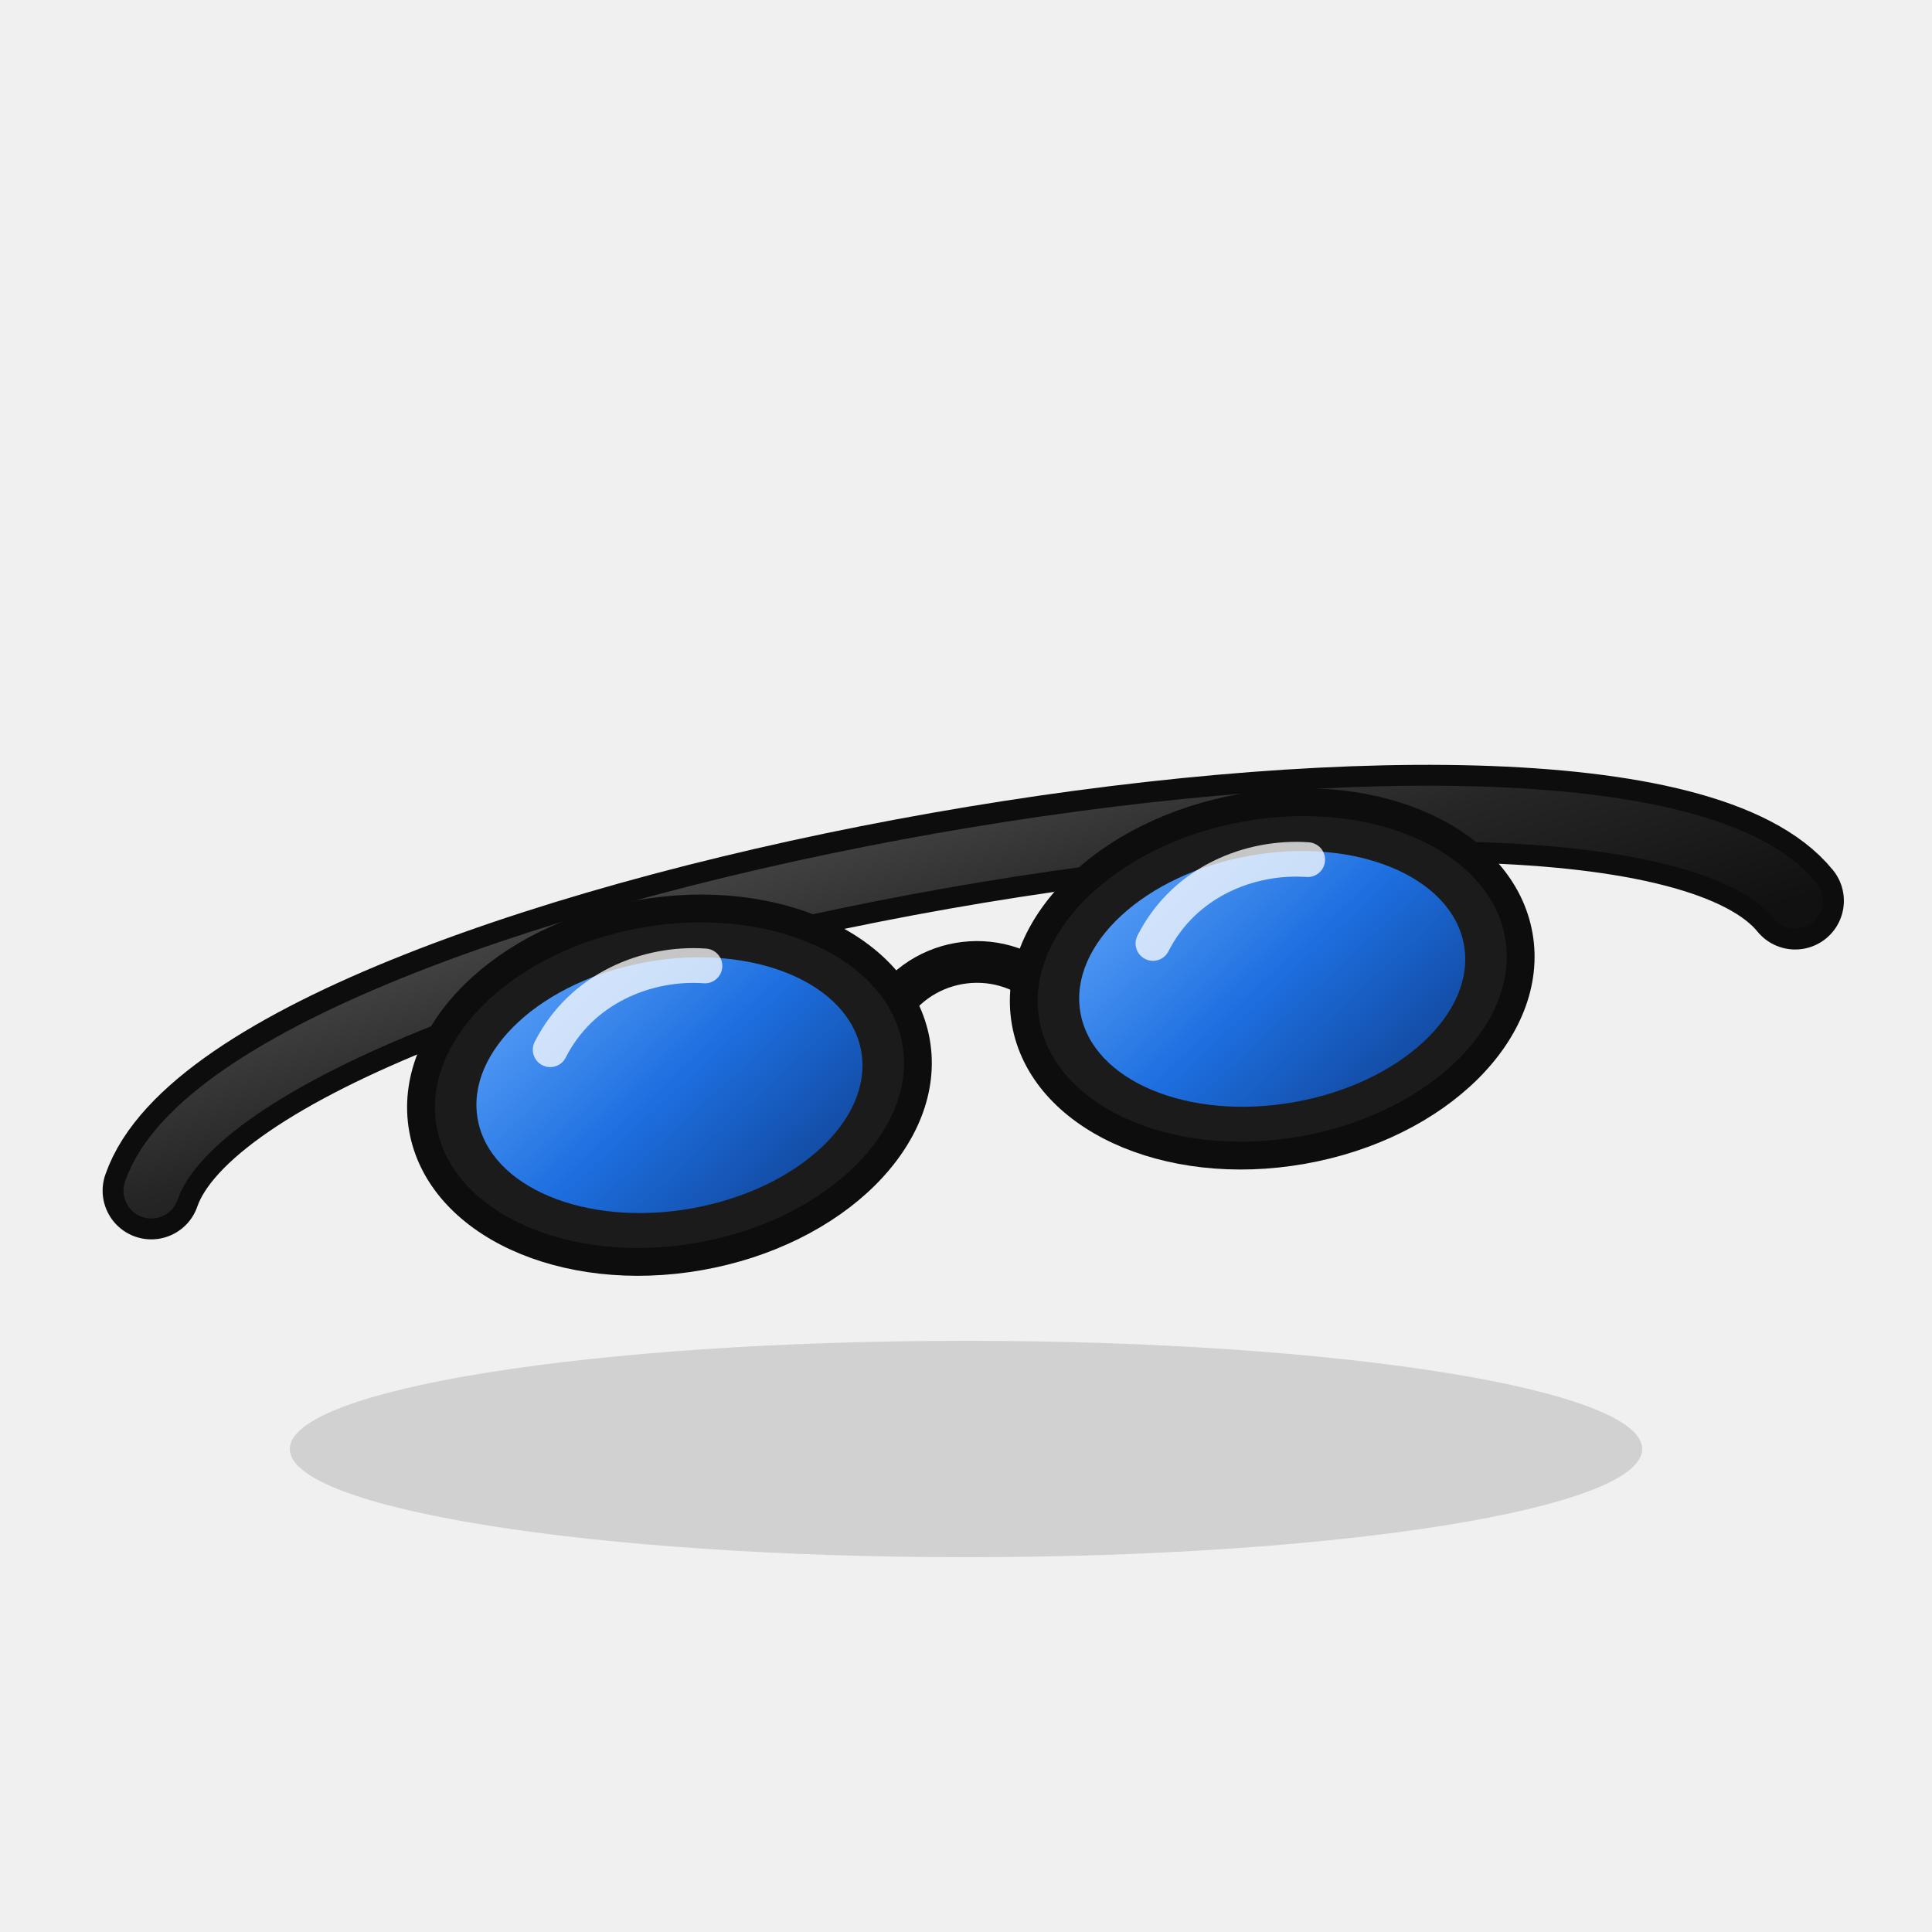
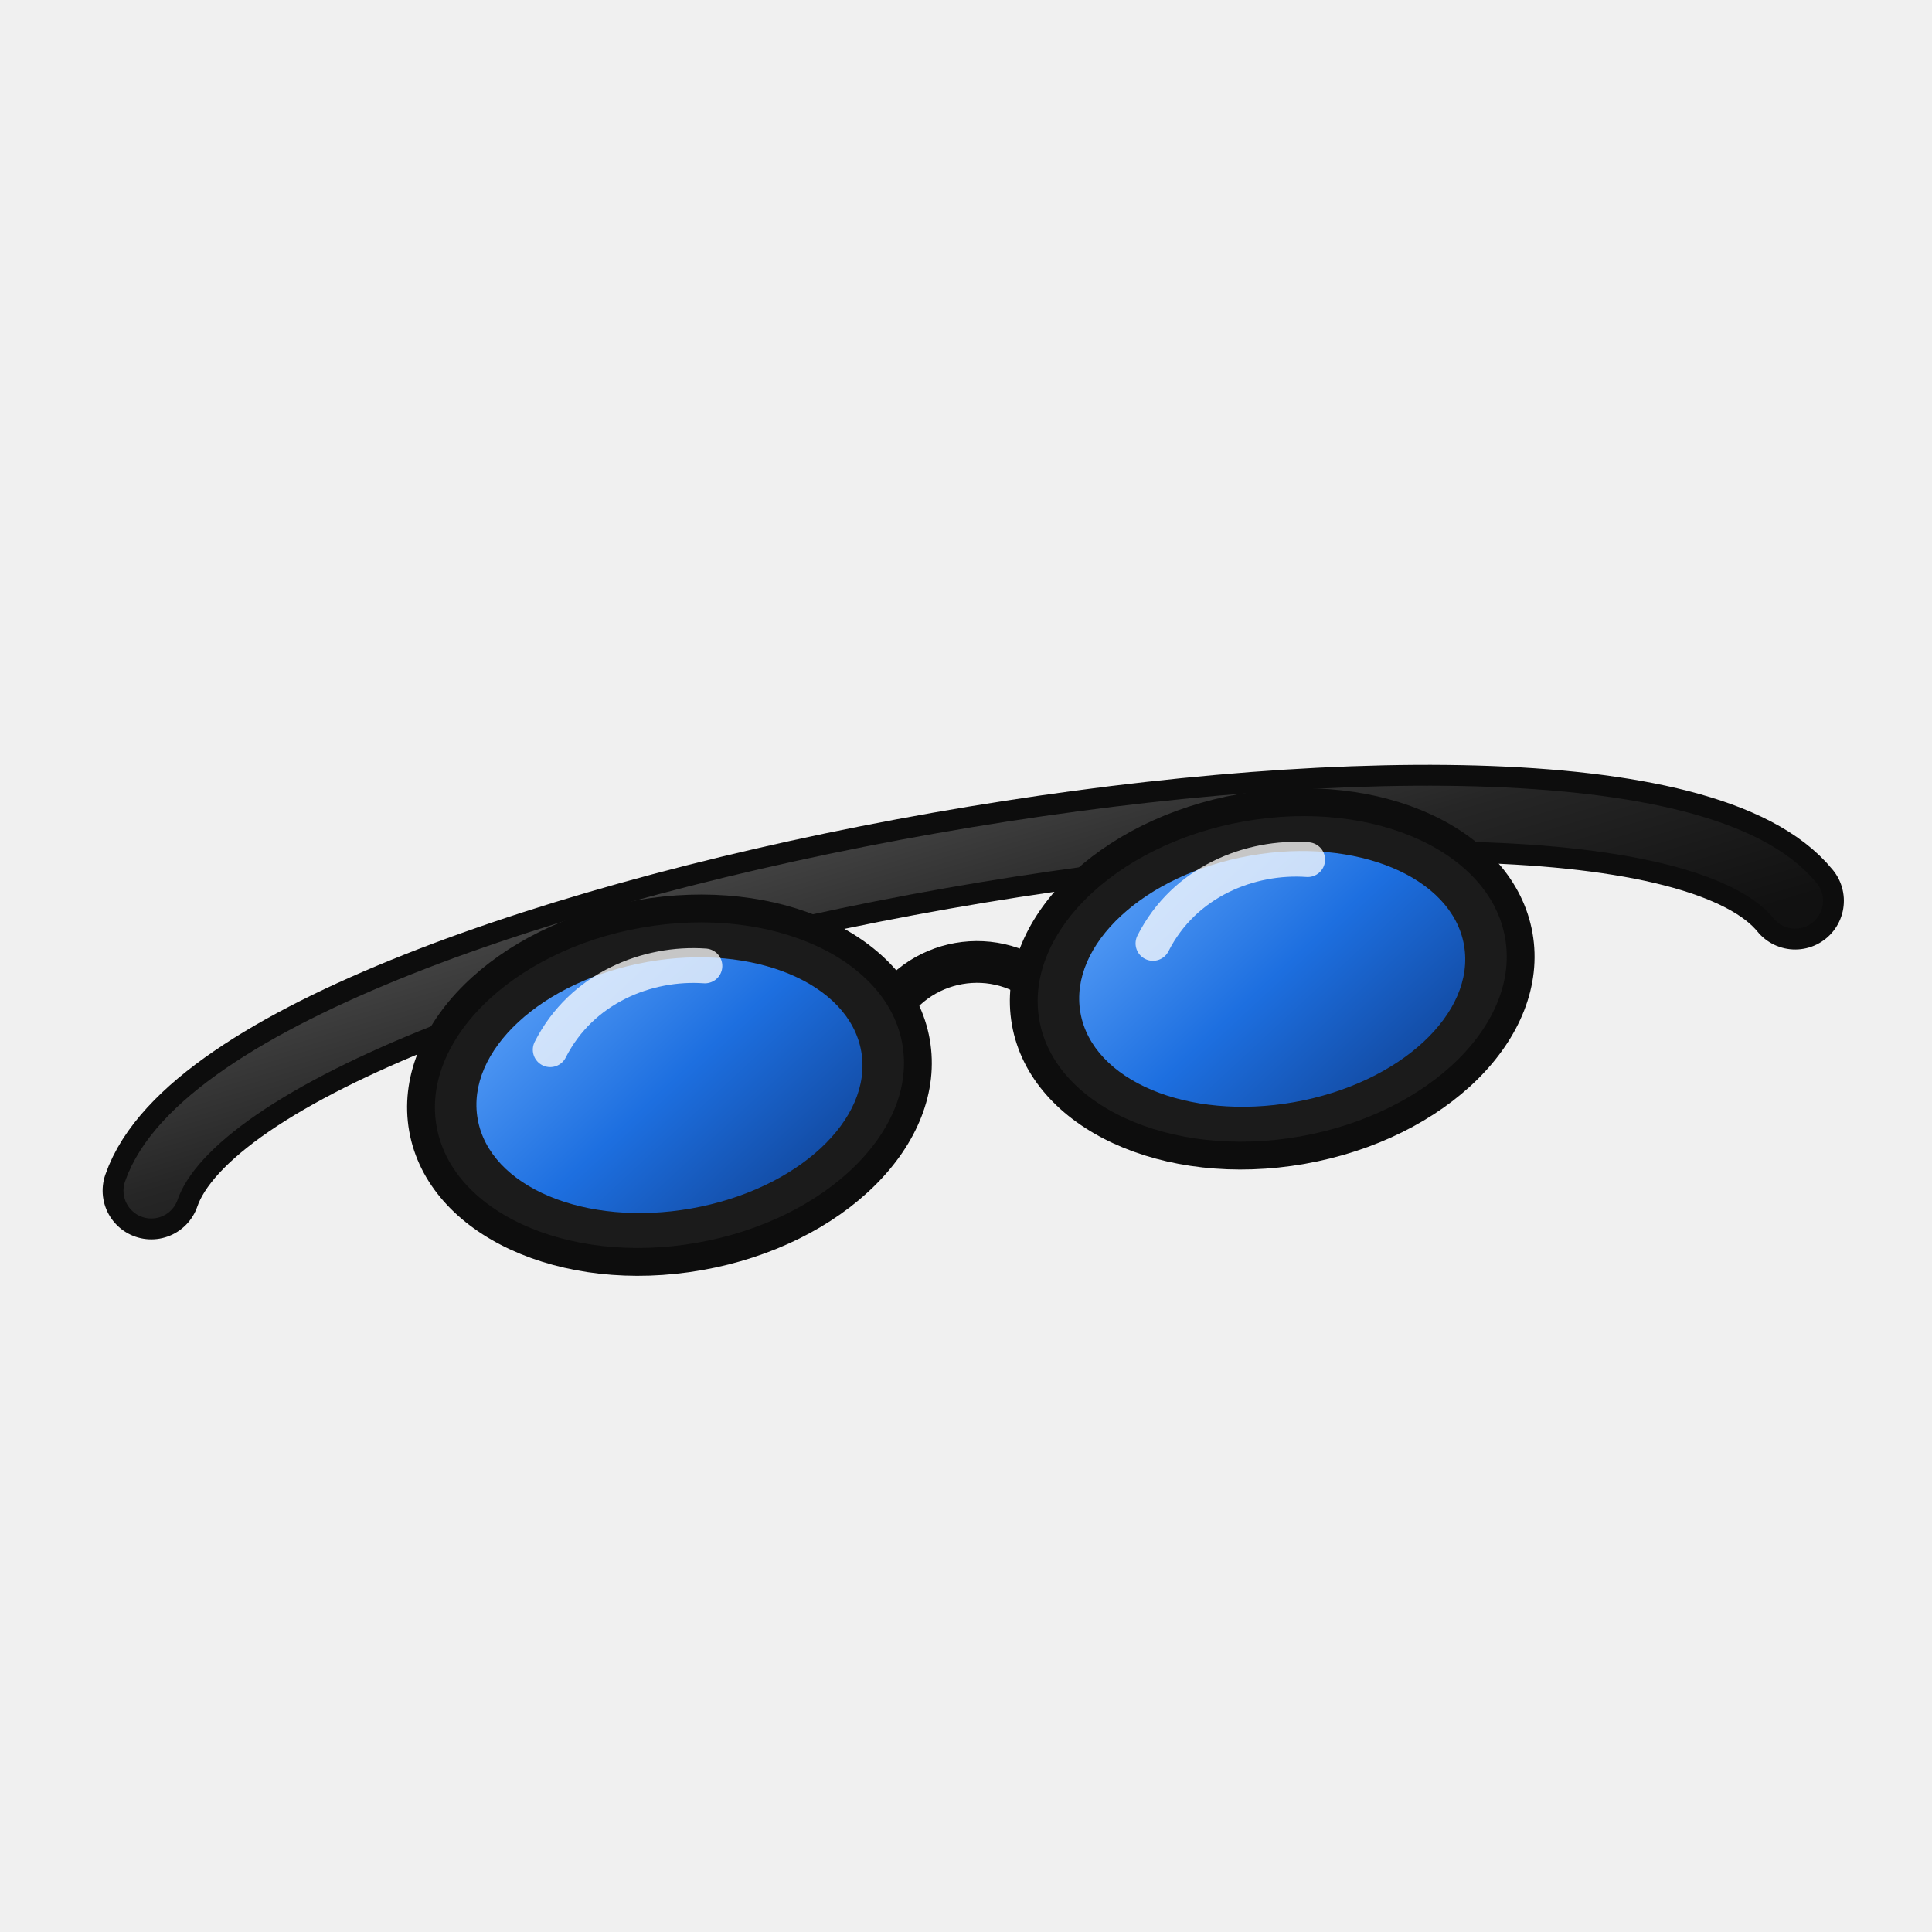
<svg xmlns="http://www.w3.org/2000/svg" viewBox="0 0 200 200" width="200" height="200" aria-hidden="true">
  <defs>
    <linearGradient id="gm" x1="0" y1="0" x2="1" y2="1">
      <stop offset="0" stop-color="#60a5fa" />
      <stop offset="0.5" stop-color="#1d6fe0" />
      <stop offset="1" stop-color="#0f3f8f" />
    </linearGradient>
    <linearGradient id="gmv" x1="0" y1="0" x2="0" y2="1">
      <stop offset="0" stop-color="#60a5fa" />
      <stop offset="1" stop-color="#0f3f8f" />
    </linearGradient>
    <linearGradient id="gk" x1="0" y1="0" x2="1" y2="1">
      <stop offset="0" stop-color="#4a4a4a" />
      <stop offset="0.5" stop-color="#262626" />
      <stop offset="1" stop-color="#111" />
    </linearGradient>
    <linearGradient id="gs" x1="0" y1="0" x2="0" y2="1">
      <stop offset="0" stop-color="#fafafa" />
      <stop offset="0.45" stop-color="#9a9a9a" />
      <stop offset="0.55" stop-color="#7d7d7d" />
      <stop offset="1" stop-color="#dcdcdc" />
    </linearGradient>
    <linearGradient id="gsh" x1="0" y1="0" x2="1" y2="0">
      <stop offset="0" stop-color="#fafafa" />
      <stop offset="0.45" stop-color="#9a9a9a" />
      <stop offset="0.55" stop-color="#7d7d7d" />
      <stop offset="1" stop-color="#dcdcdc" />
    </linearGradient>
    <linearGradient id="gw" x1="0" y1="0" x2="1" y2="1">
      <stop offset="0" stop-color="#ffffff" />
      <stop offset="1" stop-color="#d4d4d0" />
    </linearGradient>
    <linearGradient id="gwood" x1="0" y1="0" x2="0" y2="1">
      <stop offset="0" stop-color="#d9a470" />
      <stop offset="1" stop-color="#9a6436" />
    </linearGradient>
    <linearGradient id="gy" x1="0" y1="0" x2="1" y2="1">
      <stop offset="0" stop-color="#f2ff7a" />
      <stop offset="0.5" stop-color="#d4ee26" />
      <stop offset="1" stop-color="#94ad00" />
    </linearGradient>
    <filter id="sh" x="-20%" y="-20%" width="140%" height="150%">
      <feDropShadow dx="0" dy="7" stdDeviation="5" flood-color="#000" flood-opacity="0.35" />
    </filter>
  </defs>
-   <ellipse cx="100" cy="150" rx="70" ry="11.2" fill="#0d0d0d" opacity="0.14" />
  <g transform="translate(100 104) rotate(-10) scale(0.72)">
    <g>
      <path d="M-120 6C-100-30 100-30 120 6" fill="none" stroke="#0d0d0d" stroke-width="14" stroke-linecap="round" />
      <path d="M-120 6C-100-30 100-30 120 6" fill="none" stroke="url(#gk)" stroke-width="8" stroke-linecap="round" />
      <path d="M-12 0C-6-8 6-8 12 0" fill="none" stroke="#0d0d0d" stroke-width="6" stroke-linejoin="round" stroke-linecap="round" />
      <ellipse cx="-44" cy="4" rx="36" ry="25" fill="#1b1b1b" stroke="#0d0d0d" stroke-width="4" stroke-linejoin="round" stroke-linecap="round" />
      <ellipse cx="44" cy="4" rx="36" ry="25" fill="#1b1b1b" stroke="#0d0d0d" stroke-width="4" stroke-linejoin="round" stroke-linecap="round" />
      <ellipse cx="-44" cy="4" rx="28" ry="18" fill="url(#gm)" />
      <ellipse cx="44" cy="4" rx="28" ry="18" fill="url(#gm)" />
      <path d="M-60-4C-54-12-44-14-36-12M28-4C34-12 44-14 52-12" fill="none" stroke="#fff" stroke-width="5" stroke-linecap="round" opacity="0.75" />
    </g>
  </g>
</svg>
